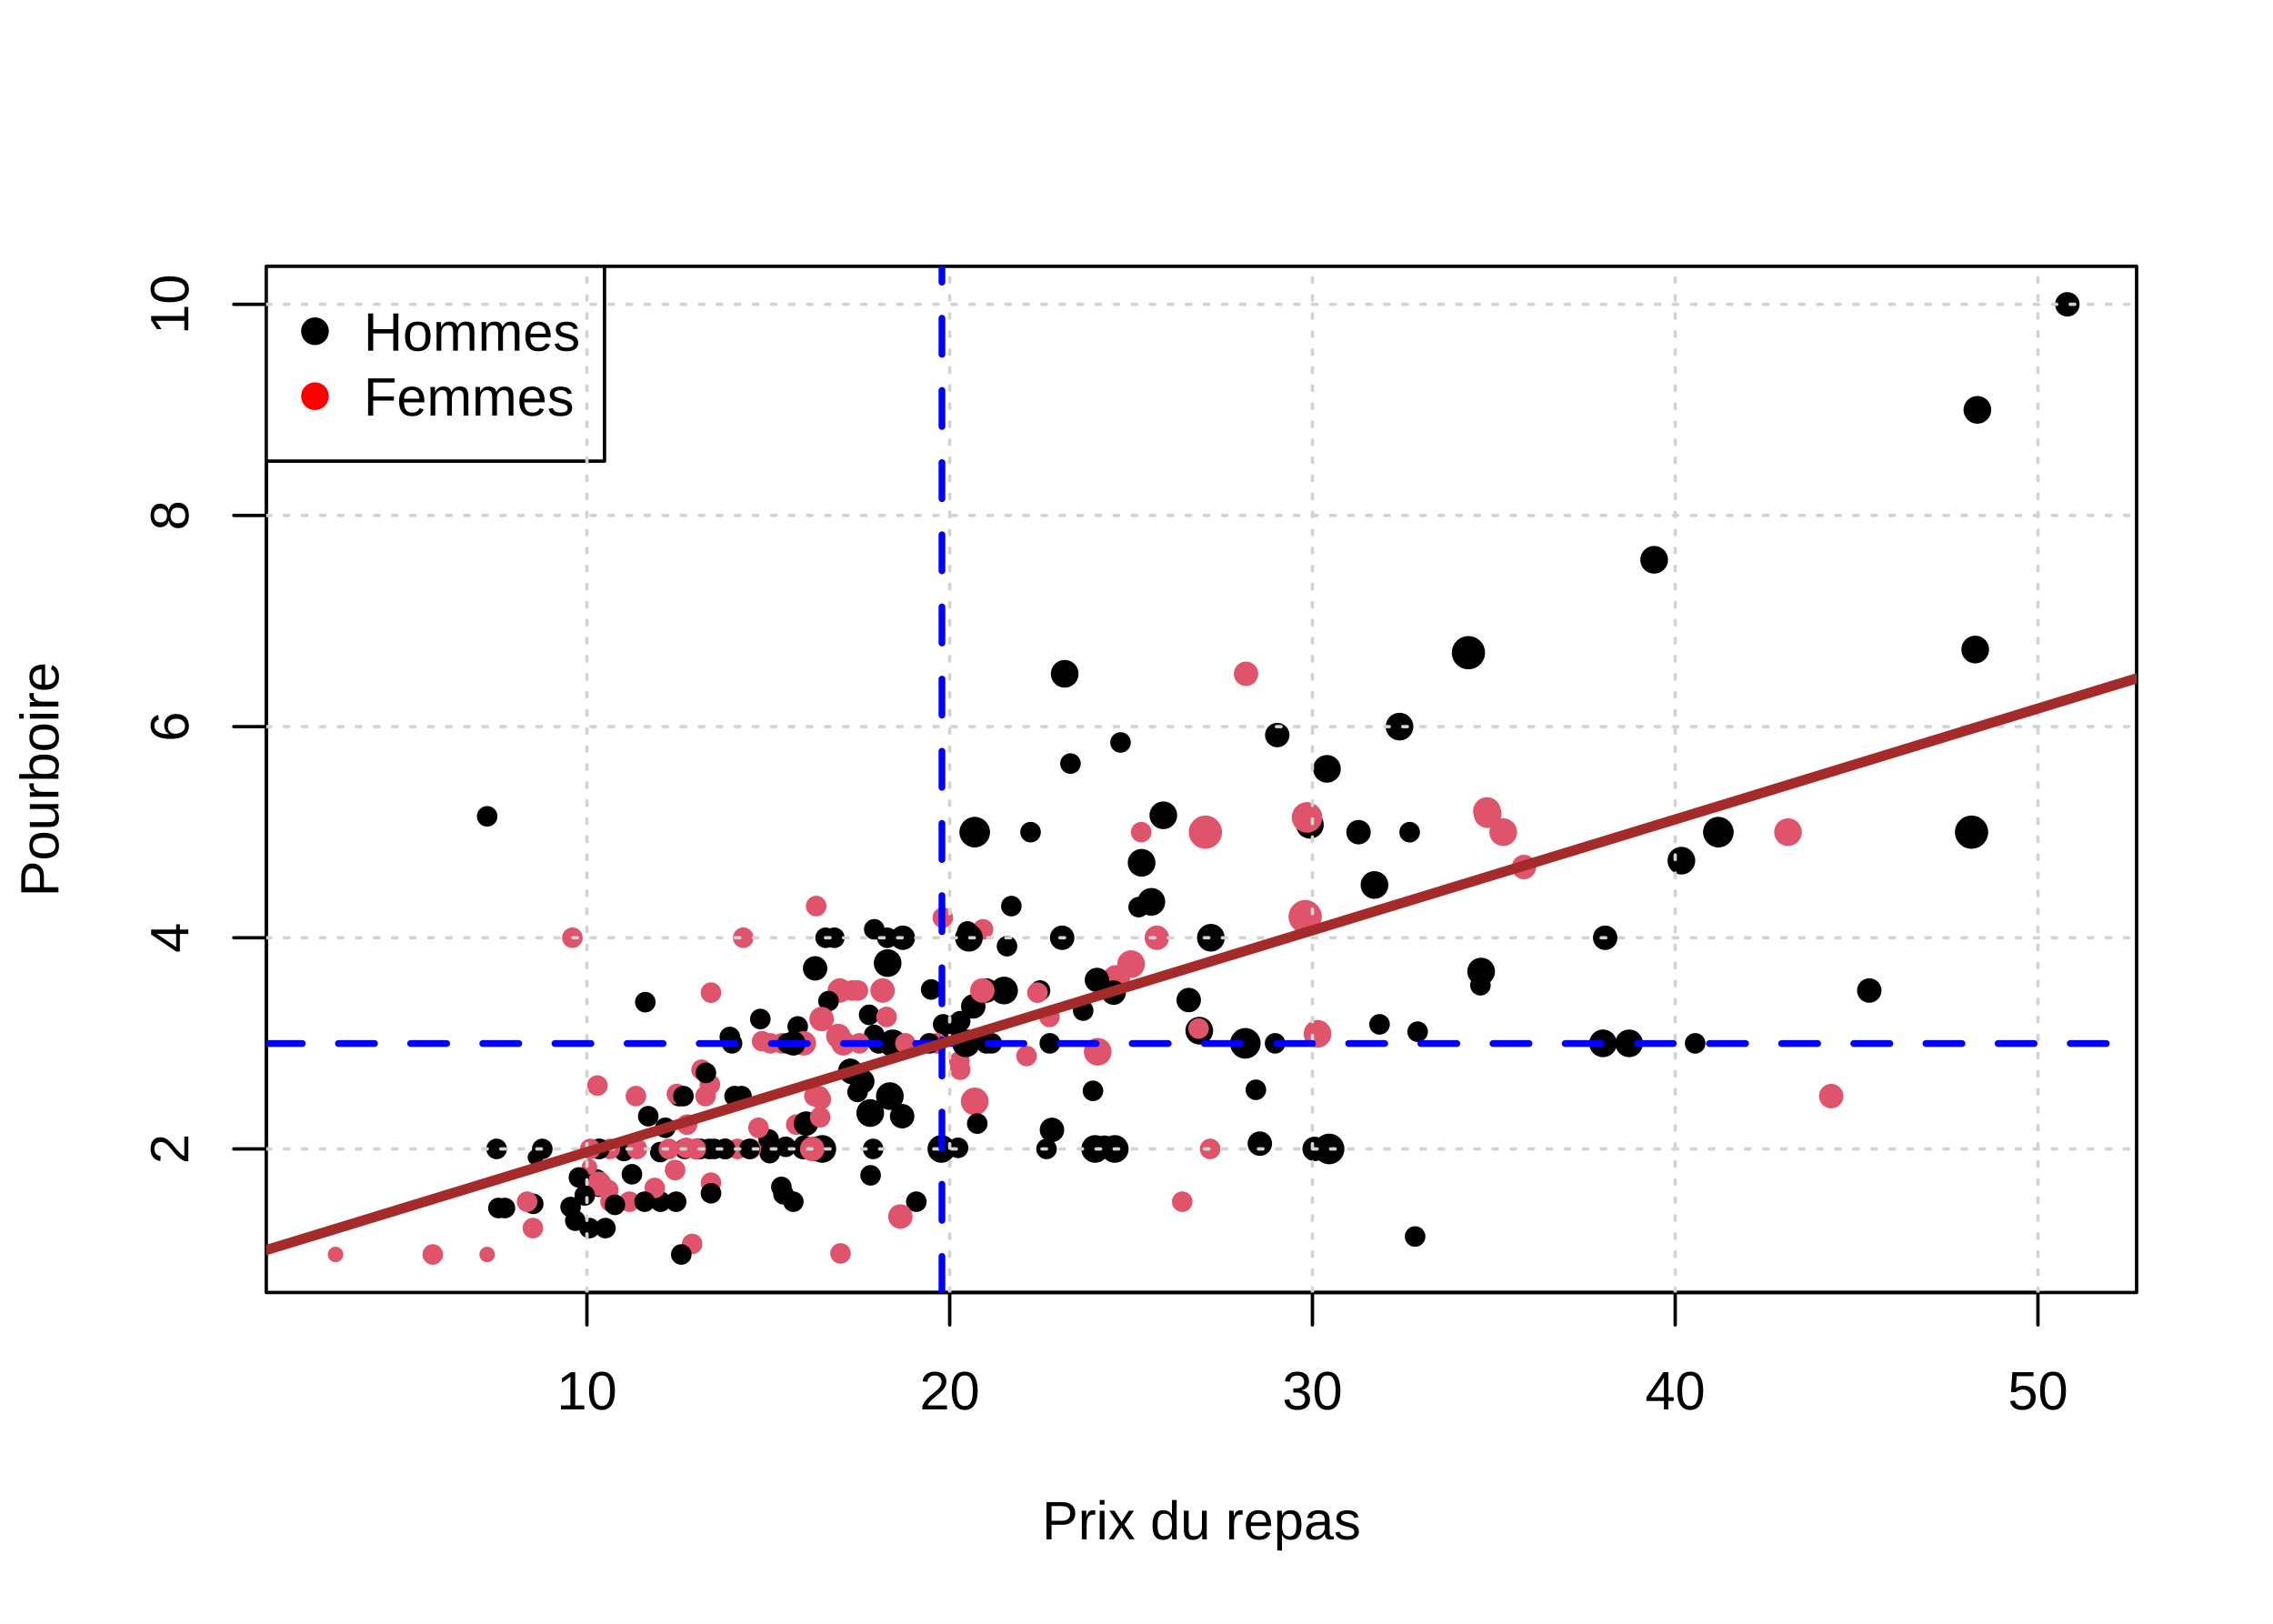
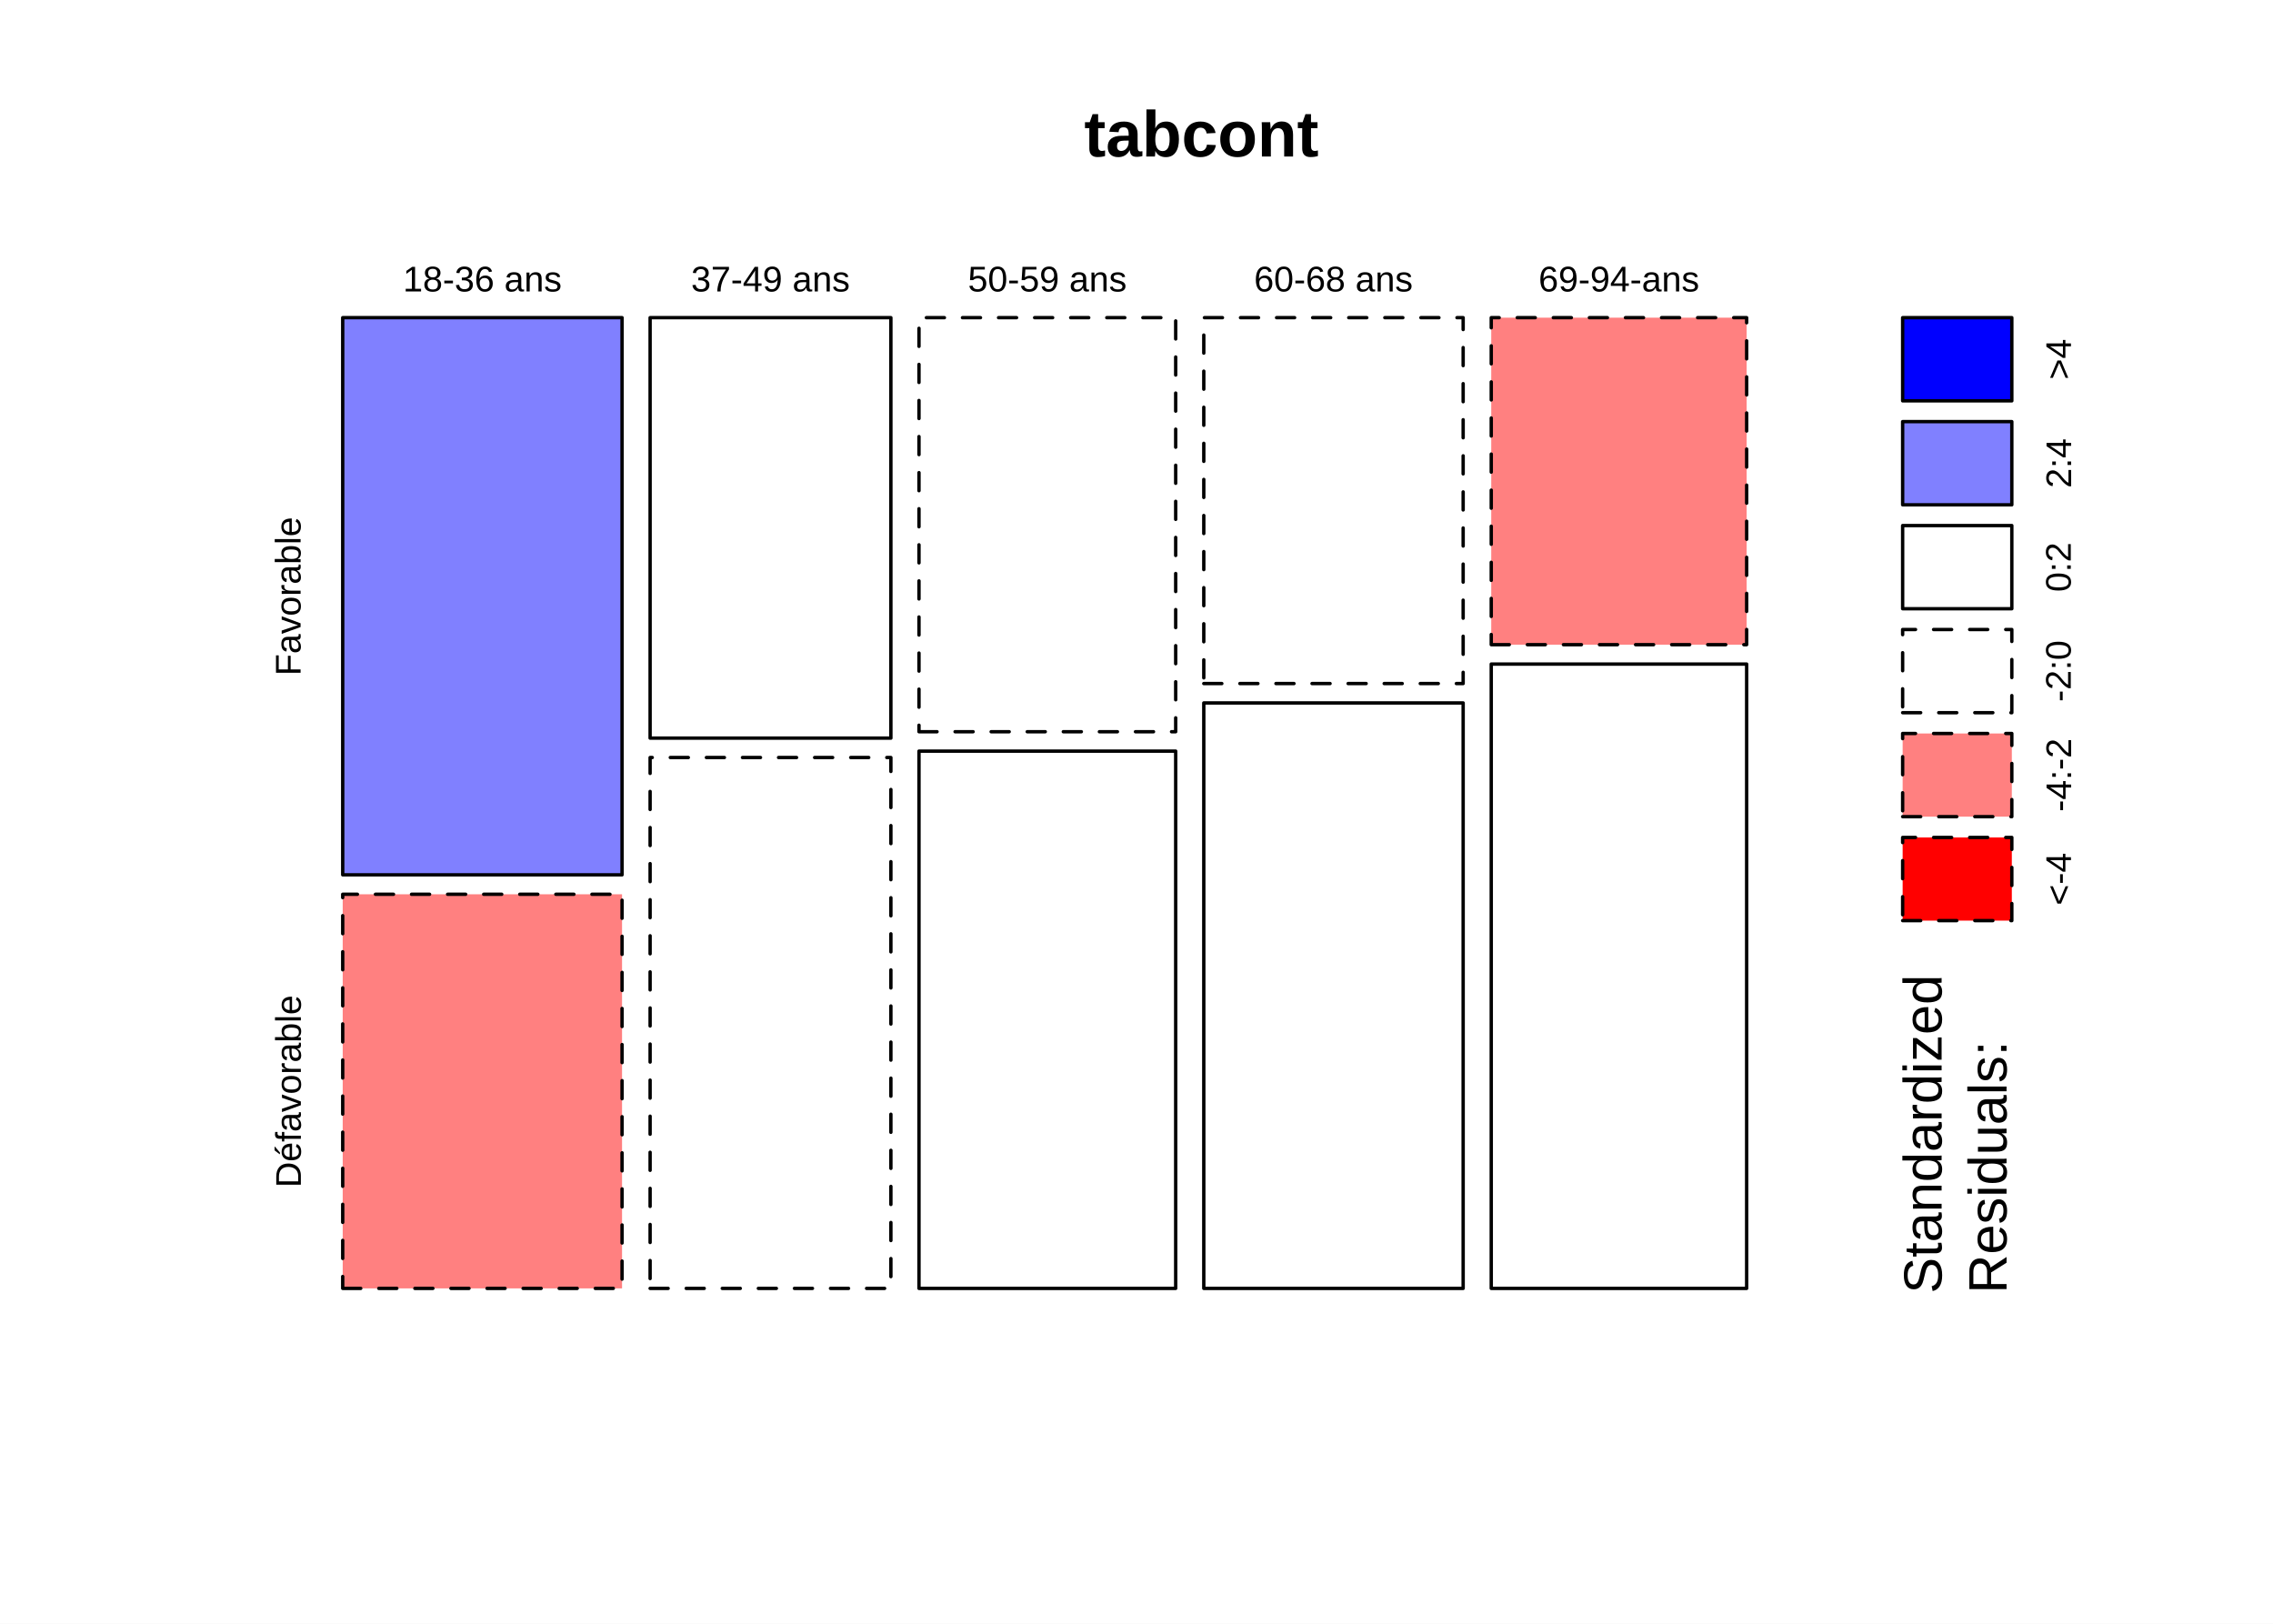
<svg xmlns="http://www.w3.org/2000/svg" class="svglite" width="504.00pt" height="360.00pt" viewBox="0 0 504.00 360.00">
  <defs>
    <style type="text/css">
    .svglite line, .svglite polyline, .svglite polygon, .svglite path, .svglite rect, .svglite circle {
      fill: none;
      stroke: #000000;
      stroke-linecap: round;
      stroke-linejoin: round;
      stroke-miterlimit: 10.00;
    }
    .svglite text {
      white-space: pre;
    }
  </style>
  </defs>
  <rect width="100%" height="100%" style="stroke: none; fill: #FFFFFF;" />
  <defs>
    <clipPath id="cpMC4wMHw1MDQuMDB8MC4wMHwzNjAuMDA=">
      <rect x="0.00" y="0.00" width="504.00" height="360.00" />
    </clipPath>
  </defs>
  <g clip-path="url(#cpMC4wMHw1MDQuMDB8MC4wMHwzNjAuMDA=)">
-     <line x1="130.14" y1="286.56" x2="451.88" y2="286.56" style="stroke-width: 0.75;" />
-     <line x1="130.14" y1="286.56" x2="130.14" y2="293.76" style="stroke-width: 0.75;" />
-     <line x1="210.58" y1="286.56" x2="210.58" y2="293.76" style="stroke-width: 0.75;" />
-     <line x1="291.01" y1="286.56" x2="291.01" y2="293.76" style="stroke-width: 0.75;" />
-     <line x1="371.45" y1="286.56" x2="371.45" y2="293.76" style="stroke-width: 0.75;" />
-     <line x1="451.88" y1="286.56" x2="451.88" y2="293.76" style="stroke-width: 0.75;" />
-     <text x="130.14" y="312.48" text-anchor="middle" style="font-size: 12.00px; font-family: &quot;Arial&quot;;" textLength="13.35px" lengthAdjust="spacingAndGlyphs">10</text>
-     <text x="210.58" y="312.48" text-anchor="middle" style="font-size: 12.00px; font-family: &quot;Arial&quot;;" textLength="13.35px" lengthAdjust="spacingAndGlyphs">20</text>
-     <text x="291.01" y="312.48" text-anchor="middle" style="font-size: 12.00px; font-family: &quot;Arial&quot;;" textLength="13.35px" lengthAdjust="spacingAndGlyphs">30</text>
-     <text x="371.45" y="312.48" text-anchor="middle" style="font-size: 12.00px; font-family: &quot;Arial&quot;;" textLength="13.35px" lengthAdjust="spacingAndGlyphs">40</text>
-     <text x="451.88" y="312.48" text-anchor="middle" style="font-size: 12.00px; font-family: &quot;Arial&quot;;" textLength="13.35px" lengthAdjust="spacingAndGlyphs">50</text>
-     <line x1="59.04" y1="254.73" x2="59.04" y2="67.47" style="stroke-width: 0.75;" />
-     <line x1="59.04" y1="254.73" x2="51.84" y2="254.73" style="stroke-width: 0.75;" />
-     <line x1="59.04" y1="207.91" x2="51.84" y2="207.91" style="stroke-width: 0.75;" />
-     <line x1="59.04" y1="161.10" x2="51.84" y2="161.10" style="stroke-width: 0.75;" />
-     <line x1="59.04" y1="114.28" x2="51.84" y2="114.28" style="stroke-width: 0.75;" />
-     <line x1="59.04" y1="67.47" x2="51.84" y2="67.47" style="stroke-width: 0.75;" />
-     <text transform="translate(41.76,254.73) rotate(-90)" text-anchor="middle" style="font-size: 12.00px; font-family: &quot;Arial&quot;;" textLength="6.67px" lengthAdjust="spacingAndGlyphs">2</text>
-     <text transform="translate(41.76,207.91) rotate(-90)" text-anchor="middle" style="font-size: 12.00px; font-family: &quot;Arial&quot;;" textLength="6.67px" lengthAdjust="spacingAndGlyphs">4</text>
-     <text transform="translate(41.76,161.10) rotate(-90)" text-anchor="middle" style="font-size: 12.00px; font-family: &quot;Arial&quot;;" textLength="6.67px" lengthAdjust="spacingAndGlyphs">6</text>
-     <text transform="translate(41.76,114.28) rotate(-90)" text-anchor="middle" style="font-size: 12.00px; font-family: &quot;Arial&quot;;" textLength="6.67px" lengthAdjust="spacingAndGlyphs">8</text>
-     <text transform="translate(41.76,67.47) rotate(-90)" text-anchor="middle" style="font-size: 12.00px; font-family: &quot;Arial&quot;;" textLength="13.35px" lengthAdjust="spacingAndGlyphs">10</text>
-     <polygon points="59.04,286.56 473.76,286.56 473.76,59.04 59.04,59.04 " style="stroke-width: 0.75;" />
-     <text x="266.40" y="341.28" text-anchor="middle" style="font-size: 12.00px; font-family: &quot;Arial&quot;;" textLength="70.70px" lengthAdjust="spacingAndGlyphs">Prix du repas</text>
-     <text transform="translate(12.96,172.80) rotate(-90)" text-anchor="middle" style="font-size: 12.00px; font-family: &quot;Arial&quot;;" textLength="52.03px" lengthAdjust="spacingAndGlyphs">Pourboire</text>
-   </g>
+ </g>
  <defs>
    <clipPath id="cpNTkuMDR8NDczLjc2fDU5LjA0fDI4Ni41Ng==">
      <rect x="59.04" y="59.04" width="414.72" height="227.52" />
    </clipPath>
  </defs>
  <g clip-path="url(#cpNTkuMDR8NDczLjc2fDU5LjA0fDI4Ni41Ng==)">
-     <circle cx="186.37" cy="277.90" r="1.91" style="stroke-width: 0.75; stroke: #DF536B; fill: #DF536B;" />
-     <circle cx="132.88" cy="262.68" r="2.34" style="stroke-width: 0.75; fill: #000000;" />
-     <circle cx="218.70" cy="219.61" r="2.34" style="stroke-width: 0.75; fill: #000000;" />
-     <circle cx="240.18" cy="224.06" r="1.91" style="stroke-width: 0.75; fill: #000000;" />
-     <circle cx="247.50" cy="217.04" r="2.70" style="stroke-width: 0.75; stroke: #DF536B; fill: #DF536B;" />
-     <circle cx="253.13" cy="191.29" r="2.70" style="stroke-width: 0.75; fill: #000000;" />
-     <circle cx="120.25" cy="254.73" r="1.91" style="stroke-width: 0.75; fill: #000000;" />
-     <circle cx="265.92" cy="228.51" r="2.70" style="stroke-width: 0.75; fill: #000000;" />
-     <circle cx="170.68" cy="255.66" r="1.91" style="stroke-width: 0.75; fill: #000000;" />
-     <circle cx="168.59" cy="225.93" r="1.91" style="stroke-width: 0.75; fill: #000000;" />
-     <circle cx="132.31" cy="261.51" r="1.91" style="stroke-width: 0.75; fill: #000000;" />
-     <circle cx="333.32" cy="184.50" r="2.70" style="stroke-width: 0.75; stroke: #DF536B; fill: #DF536B;" />
-     <circle cx="173.74" cy="264.79" r="1.91" style="stroke-width: 0.75; fill: #000000;" />
-     <circle cx="197.95" cy="231.32" r="2.70" style="stroke-width: 0.75; fill: #000000;" />
-     <circle cx="168.99" cy="230.85" r="1.91" style="stroke-width: 0.75; stroke: #DF536B; fill: #DF536B;" />
-     <circle cx="223.29" cy="209.78" r="1.91" style="stroke-width: 0.75; fill: #000000;" />
-     <circle cx="132.80" cy="262.45" r="2.34" style="stroke-width: 0.75; stroke: #DF536B; fill: #DF536B;" />
-     <circle cx="180.74" cy="214.70" r="2.34" style="stroke-width: 0.75; fill: #000000;" />
-     <circle cx="186.21" cy="219.61" r="2.34" style="stroke-width: 0.75; stroke: #DF536B; fill: #DF536B;" />
-     <circle cx="215.81" cy="223.13" r="2.34" style="stroke-width: 0.75; fill: #000000;" />
-     <circle cx="193.85" cy="206.04" r="1.91" style="stroke-width: 0.75; fill: #000000;" />
-     <circle cx="212.91" cy="237.17" r="1.91" style="stroke-width: 0.75; stroke: #DF536B; fill: #DF536B;" />
-     <circle cx="176.55" cy="249.34" r="1.91" style="stroke-width: 0.75; stroke: #DF536B; fill: #DF536B;" />
-     <circle cx="366.78" cy="124.11" r="2.70" style="stroke-width: 0.75; fill: #000000;" />
-     <circle cx="209.13" cy="227.11" r="1.91" style="stroke-width: 0.75; fill: #000000;" />
-     <circle cx="192.96" cy="246.77" r="2.70" style="stroke-width: 0.75; fill: #000000;" />
-     <circle cx="157.25" cy="254.73" r="1.91" style="stroke-width: 0.75; fill: #000000;" />
-     <circle cx="151.78" cy="254.73" r="1.91" style="stroke-width: 0.75; fill: #000000;" />
-     <circle cx="224.25" cy="200.89" r="1.91" style="stroke-width: 0.75; fill: #000000;" />
-     <circle cx="207.76" cy="231.32" r="1.91" style="stroke-width: 0.75; stroke: #DF536B; fill: #DF536B;" />
-     <circle cx="126.52" cy="267.60" r="1.91" style="stroke-width: 0.75; fill: #000000;" />
-     <circle cx="197.31" cy="243.02" r="2.70" style="stroke-width: 0.75; fill: #000000;" />
-     <circle cx="170.84" cy="231.32" r="1.91" style="stroke-width: 0.75; stroke: #DF536B; fill: #DF536B;" />
-     <circle cx="216.13" cy="244.19" r="2.70" style="stroke-width: 0.75; stroke: #DF536B; fill: #DF536B;" />
-     <circle cx="192.72" cy="225.00" r="1.91" style="stroke-width: 0.75; fill: #000000;" />
-     <circle cx="243.23" cy="217.27" r="2.34" style="stroke-width: 0.75; fill: #000000;" />
-     <circle cx="180.90" cy="254.73" r="2.34" style="stroke-width: 0.75; fill: #000000;" />
-     <circle cx="185.88" cy="229.68" r="2.34" style="stroke-width: 0.75; stroke: #DF536B; fill: #DF536B;" />
-     <circle cx="200.04" cy="247.47" r="2.34" style="stroke-width: 0.75; fill: #000000;" />
-     <circle cx="301.23" cy="184.50" r="2.34" style="stroke-width: 0.75; fill: #000000;" />
-     <circle cx="178.73" cy="249.11" r="2.34" style="stroke-width: 0.75; fill: #000000;" />
-     <circle cx="190.15" cy="242.09" r="1.91" style="stroke-width: 0.75; fill: #000000;" />
-     <circle cx="161.83" cy="229.91" r="1.91" style="stroke-width: 0.75; fill: #000000;" />
-     <circle cx="127.57" cy="270.64" r="1.91" style="stroke-width: 0.75; fill: #000000;" />
-     <circle cx="294.23" cy="170.46" r="2.70" style="stroke-width: 0.75; fill: #000000;" />
-     <circle cx="196.82" cy="231.32" r="1.91" style="stroke-width: 0.75; fill: #000000;" />
-     <circle cx="228.51" cy="184.50" r="1.91" style="stroke-width: 0.75; fill: #000000;" />
-     <circle cx="310.32" cy="161.10" r="2.70" style="stroke-width: 0.75; fill: #000000;" />
-     <circle cx="279.35" cy="253.56" r="2.34" style="stroke-width: 0.75; fill: #000000;" />
-     <circle cx="194.81" cy="231.32" r="1.91" style="stroke-width: 0.75; fill: #000000;" />
-     <circle cx="150.57" cy="243.02" r="1.91" style="stroke-width: 0.75; fill: #000000;" />
-     <circle cx="132.47" cy="240.68" r="1.91" style="stroke-width: 0.75; stroke: #DF536B; fill: #DF536B;" />
-     <circle cx="329.70" cy="179.82" r="2.70" style="stroke-width: 0.75; stroke: #DF536B; fill: #DF536B;" />
-     <circle cx="129.66" cy="265.03" r="1.91" style="stroke-width: 0.75; fill: #000000;" />
-     <circle cx="255.30" cy="199.95" r="2.70" style="stroke-width: 0.75; fill: #000000;" />
-     <circle cx="206.48" cy="219.38" r="1.91" style="stroke-width: 0.75; fill: #000000;" />
-     <circle cx="355.44" cy="231.32" r="2.70" style="stroke-width: 0.75; fill: #000000;" />
-     <circle cx="262.14" cy="266.43" r="1.91" style="stroke-width: 0.75; stroke: #DF536B; fill: #DF536B;" />
-     <circle cx="140.12" cy="260.34" r="1.91" style="stroke-width: 0.75; fill: #000000;" />
-     <circle cx="437.97" cy="144.01" r="2.70" style="stroke-width: 0.75; fill: #000000;" />
-     <circle cx="212.91" cy="226.40" r="1.91" style="stroke-width: 0.75; fill: #000000;" />
-     <circle cx="160.79" cy="254.73" r="1.91" style="stroke-width: 0.75; fill: #000000;" />
-     <circle cx="138.35" cy="255.19" r="1.91" style="stroke-width: 0.75; fill: #000000;" />
-     <circle cx="196.82" cy="213.53" r="2.70" style="stroke-width: 0.75; fill: #000000;" />
-     <circle cx="191.19" cy="239.75" r="2.34" style="stroke-width: 0.75; fill: #000000;" />
-     <circle cx="211.22" cy="227.81" r="2.34" style="stroke-width: 0.75; fill: #000000;" />
-     <circle cx="182.02" cy="243.72" r="1.91" style="stroke-width: 0.75; stroke: #DF536B; fill: #DF536B;" />
-     <circle cx="74.40" cy="278.13" r="1.35" style="stroke-width: 0.75; stroke: #DF536B; fill: #DF536B;" />
-     <circle cx="212.43" cy="254.49" r="1.91" style="stroke-width: 0.75; fill: #000000;" />
-     <circle cx="170.44" cy="252.62" r="1.91" style="stroke-width: 0.75; fill: #000000;" />
-     <circle cx="146.39" cy="255.43" r="1.91" style="stroke-width: 0.75; fill: #000000;" />
-     <circle cx="187.01" cy="231.32" r="2.34" style="stroke-width: 0.75; stroke: #DF536B; fill: #DF536B;" />
-     <circle cx="265.76" cy="228.04" r="1.91" style="stroke-width: 0.75; stroke: #DF536B; fill: #DF536B;" />
-     <circle cx="253.05" cy="184.50" r="1.91" style="stroke-width: 0.75; stroke: #DF536B; fill: #DF536B;" />
-     <circle cx="168.19" cy="250.04" r="1.91" style="stroke-width: 0.75; stroke: #DF536B; fill: #DF536B;" />
-     <circle cx="134.24" cy="272.28" r="1.91" style="stroke-width: 0.75; fill: #000000;" />
-     <circle cx="193.85" cy="229.45" r="1.91" style="stroke-width: 0.75; fill: #000000;" />
-     <circle cx="268.49" cy="207.91" r="2.70" style="stroke-width: 0.75; fill: #000000;" />
-     <circle cx="232.78" cy="231.32" r="1.91" style="stroke-width: 0.75; fill: #000000;" />
-     <circle cx="188.78" cy="238.11" r="1.91" style="stroke-width: 0.75; fill: #000000;" />
-     <circle cx="206.07" cy="231.32" r="1.91" style="stroke-width: 0.75; fill: #000000;" />
-     <circle cx="183.71" cy="221.96" r="1.91" style="stroke-width: 0.75; fill: #000000;" />
-     <circle cx="130.70" cy="258.71" r="1.35" style="stroke-width: 0.75; stroke: #DF536B; fill: #DF536B;" />
-     <circle cx="312.57" cy="184.50" r="1.91" style="stroke-width: 0.75; fill: #000000;" />
-     <circle cx="178.24" cy="254.02" r="1.91" style="stroke-width: 0.75; fill: #000000;" />
-     <circle cx="329.86" cy="180.52" r="2.70" style="stroke-width: 0.75; stroke: #DF536B; fill: #DF536B;" />
-     <circle cx="154.51" cy="254.73" r="1.91" style="stroke-width: 0.75; fill: #000000;" />
-     <circle cx="196.74" cy="207.91" r="1.91" style="stroke-width: 0.75; fill: #000000;" />
-     <circle cx="248.46" cy="164.61" r="1.91" style="stroke-width: 0.75; fill: #000000;" />
-     <circle cx="219.91" cy="231.32" r="1.91" style="stroke-width: 0.75; fill: #000000;" />
-     <circle cx="282.73" cy="231.32" r="1.91" style="stroke-width: 0.75; fill: #000000;" />
-     <circle cx="230.61" cy="219.61" r="1.91" style="stroke-width: 0.75; fill: #000000;" />
-     <circle cx="95.96" cy="278.13" r="1.91" style="stroke-width: 0.75; stroke: #DF536B; fill: #DF536B;" />
-     <circle cx="180.98" cy="200.89" r="1.91" style="stroke-width: 0.75; stroke: #DF536B; fill: #DF536B;" />
-     <circle cx="232.70" cy="225.47" r="1.91" style="stroke-width: 0.75; stroke: #DF536B; fill: #DF536B;" />
-     <circle cx="372.82" cy="190.82" r="2.70" style="stroke-width: 0.75; fill: #000000;" />
-     <circle cx="269.13" cy="207.91" r="1.91" style="stroke-width: 0.75; fill: #000000;" />
-     <circle cx="146.47" cy="266.43" r="1.91" style="stroke-width: 0.75; fill: #000000;" />
-     <circle cx="218.70" cy="231.32" r="1.91" style="stroke-width: 0.75; fill: #000000;" />
-     <circle cx="149.93" cy="266.43" r="1.91" style="stroke-width: 0.75; fill: #000000;" />
-     <circle cx="141.00" cy="243.02" r="1.91" style="stroke-width: 0.75; stroke: #DF536B; fill: #DF536B;" />
-     <circle cx="173.42" cy="231.32" r="1.91" style="stroke-width: 0.75; stroke: #DF536B; fill: #DF536B;" />
-     <circle cx="406.04" cy="243.02" r="2.34" style="stroke-width: 0.75; stroke: #DF536B; fill: #DF536B;" />
-     <circle cx="230.04" cy="220.08" r="1.91" style="stroke-width: 0.75; stroke: #DF536B; fill: #DF536B;" />
-     <circle cx="217.98" cy="206.04" r="1.91" style="stroke-width: 0.75; stroke: #DF536B; fill: #DF536B;" />
-     <circle cx="173.26" cy="263.15" r="1.91" style="stroke-width: 0.75; fill: #000000;" />
-     <circle cx="214.52" cy="206.51" r="1.91" style="stroke-width: 0.75; fill: #000000;" />
-     <circle cx="252.48" cy="201.12" r="1.91" style="stroke-width: 0.75; fill: #000000;" />
-     <circle cx="196.42" cy="213.53" r="1.91" style="stroke-width: 0.75; fill: #000000;" />
-     <circle cx="164.81" cy="207.91" r="1.91" style="stroke-width: 0.75; stroke: #DF536B; fill: #DF536B;" />
-     <circle cx="162.32" cy="231.32" r="1.91" style="stroke-width: 0.75; fill: #000000;" />
-     <circle cx="108.02" cy="278.13" r="1.35" style="stroke-width: 0.75; stroke: #DF536B; fill: #DF536B;" />
-     <circle cx="355.92" cy="207.91" r="2.34" style="stroke-width: 0.75; fill: #000000;" />
-     <circle cx="242.35" cy="241.85" r="1.91" style="stroke-width: 0.75; fill: #000000;" />
-     <circle cx="256.51" cy="207.91" r="2.34" style="stroke-width: 0.75; stroke: #DF536B; fill: #DF536B;" />
-     <circle cx="188.94" cy="219.61" r="1.91" style="stroke-width: 0.75; stroke: #DF536B; fill: #DF536B;" />
-     <circle cx="290.45" cy="182.87" r="2.70" style="stroke-width: 0.75; fill: #000000;" />
-     <circle cx="135.37" cy="266.43" r="1.91" style="stroke-width: 0.75; stroke: #DF536B; fill: #DF536B;" />
-     <circle cx="149.69" cy="259.41" r="1.91" style="stroke-width: 0.75; stroke: #DF536B; fill: #DF536B;" />
-     <circle cx="243.40" cy="233.19" r="2.70" style="stroke-width: 0.75; stroke: #DF536B; fill: #DF536B;" />
-     <circle cx="143.74" cy="247.47" r="1.91" style="stroke-width: 0.75; fill: #000000;" />
-     <circle cx="157.65" cy="262.22" r="1.91" style="stroke-width: 0.75; stroke: #DF536B; fill: #DF536B;" />
-     <circle cx="164.41" cy="243.02" r="1.91" style="stroke-width: 0.75; fill: #000000;" />
-     <circle cx="178.00" cy="254.73" r="1.91" style="stroke-width: 0.75; fill: #000000;" />
-     <circle cx="150.09" cy="242.55" r="1.91" style="stroke-width: 0.75; stroke: #DF536B; fill: #DF536B;" />
-     <circle cx="289.40" cy="203.23" r="3.31" style="stroke-width: 0.75; stroke: #DF536B; fill: #DF536B;" />
-     <circle cx="118.24" cy="266.90" r="1.91" style="stroke-width: 0.75; fill: #000000;" />
-     <circle cx="166.50" cy="254.73" r="1.91" style="stroke-width: 0.75; stroke: #DF536B; fill: #DF536B;" />
-     <circle cx="141.24" cy="254.73" r="1.91" style="stroke-width: 0.75; stroke: #DF536B; fill: #DF536B;" />
-     <circle cx="233.26" cy="250.51" r="2.34" style="stroke-width: 0.75; fill: #000000;" />
-     <circle cx="203.18" cy="266.43" r="1.91" style="stroke-width: 0.75; fill: #000000;" />
-     <circle cx="212.75" cy="235.30" r="1.91" style="stroke-width: 0.75; stroke: #DF536B; fill: #DF536B;" />
-     <circle cx="139.55" cy="266.43" r="1.91" style="stroke-width: 0.75; stroke: #DF536B; fill: #DF536B;" />
-     <circle cx="148.32" cy="254.73" r="1.91" style="stroke-width: 0.75; stroke: #DF536B; fill: #DF536B;" />
-     <circle cx="196.58" cy="225.47" r="1.91" style="stroke-width: 0.75; stroke: #DF536B; fill: #DF536B;" />
-     <circle cx="118.16" cy="272.28" r="1.91" style="stroke-width: 0.75; stroke: #DF536B; fill: #DF536B;" />
-     <circle cx="132.80" cy="254.73" r="1.91" style="stroke-width: 0.75; stroke: #DF536B; fill: #DF536B;" />
-     <circle cx="163.52" cy="254.73" r="1.91" style="stroke-width: 0.75; stroke: #DF536B; fill: #DF536B;" />
-     <circle cx="178.40" cy="254.73" r="1.91" style="stroke-width: 0.75; fill: #000000;" />
-     <circle cx="155.56" cy="237.17" r="1.91" style="stroke-width: 0.75; stroke: #DF536B; fill: #DF536B;" />
-     <circle cx="190.23" cy="219.61" r="1.91" style="stroke-width: 0.75; stroke: #DF536B; fill: #DF536B;" />
-     <circle cx="325.60" cy="144.71" r="3.31" style="stroke-width: 0.75; fill: #000000;" />
-     <circle cx="381.02" cy="184.50" r="3.02" style="stroke-width: 0.75; fill: #000000;" />
-     <circle cx="267.28" cy="184.50" r="3.31" style="stroke-width: 0.75; stroke: #DF536B; fill: #DF536B;" />
-     <circle cx="181.86" cy="247.70" r="1.91" style="stroke-width: 0.75; stroke: #DF536B; fill: #DF536B;" />
-     <circle cx="116.87" cy="266.43" r="1.91" style="stroke-width: 0.75; stroke: #DF536B; fill: #DF536B;" />
-     <circle cx="199.64" cy="269.71" r="2.34" style="stroke-width: 0.75; stroke: #DF536B; fill: #DF536B;" />
-     <circle cx="145.18" cy="263.39" r="1.91" style="stroke-width: 0.75; stroke: #DF536B; fill: #DF536B;" />
-     <circle cx="128.37" cy="261.05" r="1.91" style="stroke-width: 0.75; fill: #000000;" />
-     <circle cx="110.11" cy="254.73" r="1.91" style="stroke-width: 0.75; fill: #000000;" />
-     <circle cx="162.88" cy="243.02" r="1.91" style="stroke-width: 0.75; fill: #000000;" />
-     <circle cx="155.32" cy="254.73" r="1.91" style="stroke-width: 0.75; fill: #000000;" />
-     <circle cx="188.54" cy="237.40" r="2.34" style="stroke-width: 0.75; fill: #000000;" />
-     <circle cx="247.18" cy="254.73" r="2.70" style="stroke-width: 0.75; fill: #000000;" />
-     <circle cx="208.73" cy="254.73" r="2.70" style="stroke-width: 0.75; fill: #000000;" />
-     <circle cx="289.81" cy="181.23" r="3.02" style="stroke-width: 0.75; stroke: #DF536B; fill: #DF536B;" />
-     <circle cx="437.16" cy="184.50" r="3.31" style="stroke-width: 0.75; fill: #000000;" />
-     <circle cx="250.80" cy="213.76" r="2.70" style="stroke-width: 0.75; stroke: #DF536B; fill: #DF536B;" />
-     <circle cx="157.41" cy="240.45" r="1.91" style="stroke-width: 0.75; stroke: #DF536B; fill: #DF536B;" />
-     <circle cx="182.34" cy="254.73" r="2.70" style="stroke-width: 0.75; fill: #000000;" />
-     <circle cx="222.64" cy="219.61" r="2.70" style="stroke-width: 0.75; fill: #000000;" />
-     <circle cx="151.54" cy="243.02" r="1.91" style="stroke-width: 0.75; fill: #000000;" />
-     <circle cx="180.09" cy="254.73" r="2.34" style="stroke-width: 0.75; stroke: #DF536B; fill: #DF536B;" />
-     <circle cx="160.79" cy="254.73" r="1.91" style="stroke-width: 0.75; fill: #000000;" />
-     <circle cx="190.55" cy="231.32" r="1.91" style="stroke-width: 0.75; stroke: #DF536B; fill: #DF536B;" />
-     <circle cx="246.93" cy="220.08" r="2.34" style="stroke-width: 0.75; fill: #000000;" />
-     <circle cx="216.69" cy="249.11" r="1.91" style="stroke-width: 0.75; fill: #000000;" />
-     <circle cx="304.77" cy="196.21" r="2.70" style="stroke-width: 0.75; fill: #000000;" />
-     <circle cx="134.89" cy="263.85" r="1.91" style="stroke-width: 0.75; stroke: #DF536B; fill: #DF536B;" />
-     <circle cx="135.21" cy="254.73" r="1.91" style="stroke-width: 0.75; stroke: #DF536B; fill: #DF536B;" />
-     <circle cx="458.40" cy="67.47" r="2.34" style="stroke-width: 0.75; fill: #000000;" />
-     <circle cx="176.88" cy="227.57" r="1.91" style="stroke-width: 0.75; fill: #000000;" />
-     <circle cx="108.02" cy="180.99" r="1.91" style="stroke-width: 0.75; fill: #000000;" />
-     <circle cx="305.89" cy="227.11" r="1.91" style="stroke-width: 0.75; fill: #000000;" />
-     <circle cx="185.00" cy="207.91" r="1.91" style="stroke-width: 0.75; fill: #000000;" />
-     <circle cx="314.34" cy="228.74" r="1.91" style="stroke-width: 0.75; fill: #000000;" />
-     <circle cx="193.61" cy="254.73" r="1.91" style="stroke-width: 0.75; fill: #000000;" />
-     <circle cx="166.18" cy="254.73" r="1.91" style="stroke-width: 0.75; fill: #000000;" />
-     <circle cx="126.92" cy="207.91" r="1.91" style="stroke-width: 0.75; stroke: #DF536B; fill: #DF536B;" />
-     <circle cx="328.26" cy="218.44" r="1.91" style="stroke-width: 0.75; fill: #000000;" />
-     <circle cx="328.42" cy="215.40" r="2.70" style="stroke-width: 0.75; fill: #000000;" />
-     <circle cx="237.36" cy="169.29" r="1.91" style="stroke-width: 0.75; fill: #000000;" />
-     <circle cx="414.48" cy="219.61" r="2.34" style="stroke-width: 0.75; fill: #000000;" />
-     <circle cx="236.08" cy="149.39" r="2.70" style="stroke-width: 0.75; fill: #000000;" />
-     <circle cx="375.87" cy="231.32" r="1.91" style="stroke-width: 0.75; fill: #000000;" />
-     <circle cx="216.13" cy="184.50" r="3.02" style="stroke-width: 0.75; fill: #000000;" />
-     <circle cx="217.82" cy="219.61" r="2.34" style="stroke-width: 0.75; stroke: #DF536B; fill: #DF536B;" />
-     <circle cx="294.71" cy="254.73" r="3.02" style="stroke-width: 0.75; fill: #000000;" />
-     <circle cx="195.70" cy="219.61" r="2.34" style="stroke-width: 0.75; stroke: #DF536B; fill: #DF536B;" />
-     <circle cx="235.51" cy="207.91" r="2.34" style="stroke-width: 0.75; fill: #000000;" />
-     <circle cx="175.91" cy="266.43" r="1.91" style="stroke-width: 0.75; fill: #000000;" />
-     <circle cx="209.05" cy="203.46" r="1.91" style="stroke-width: 0.75; stroke: #DF536B; fill: #DF536B;" />
-     <circle cx="278.47" cy="241.62" r="1.91" style="stroke-width: 0.75; fill: #000000;" />
-     <circle cx="174.22" cy="254.26" r="1.91" style="stroke-width: 0.75; fill: #000000;" />
-     <circle cx="183.07" cy="207.91" r="1.91" style="stroke-width: 0.75; fill: #000000;" />
-     <circle cx="110.52" cy="267.83" r="1.91" style="stroke-width: 0.75; fill: #000000;" />
-     <circle cx="132.88" cy="254.73" r="1.91" style="stroke-width: 0.75; fill: #000000;" />
-     <circle cx="396.46" cy="184.50" r="2.70" style="stroke-width: 0.75; stroke: #DF536B; fill: #DF536B;" />
-     <circle cx="154.27" cy="254.73" r="1.91" style="stroke-width: 0.75; stroke: #DF536B; fill: #DF536B;" />
-     <circle cx="158.37" cy="254.73" r="1.91" style="stroke-width: 0.75; fill: #000000;" />
-     <circle cx="200.20" cy="207.91" r="2.34" style="stroke-width: 0.75; fill: #000000;" />
-     <circle cx="152.18" cy="254.49" r="1.91" style="stroke-width: 0.75; stroke: #DF536B; fill: #DF536B;" />
-     <circle cx="154.27" cy="254.73" r="1.91" style="stroke-width: 0.75; stroke: #DF536B; fill: #DF536B;" />
-     <circle cx="181.62" cy="243.02" r="1.91" style="stroke-width: 0.75; stroke: #DF536B; fill: #DF536B;" />
-     <circle cx="214.84" cy="207.91" r="2.70" style="stroke-width: 0.75; fill: #000000;" />
-     <circle cx="182.18" cy="225.93" r="2.34" style="stroke-width: 0.75; stroke: #DF536B; fill: #DF536B;" />
-     <circle cx="263.58" cy="221.72" r="2.34" style="stroke-width: 0.75; fill: #000000;" />
-     <circle cx="361.23" cy="231.32" r="2.70" style="stroke-width: 0.75; fill: #000000;" />
-     <circle cx="244.92" cy="254.02" r="1.91" style="stroke-width: 0.75; fill: #000000;" />
-     <circle cx="152.34" cy="249.34" r="1.91" style="stroke-width: 0.75; stroke: #DF536B; fill: #DF536B;" />
-     <circle cx="291.50" cy="254.73" r="2.34" style="stroke-width: 0.75; fill: #000000;" />
-     <circle cx="257.95" cy="180.76" r="2.70" style="stroke-width: 0.75; fill: #000000;" />
-     <circle cx="438.45" cy="90.87" r="2.70" style="stroke-width: 0.75; fill: #000000;" />
-     <circle cx="156.44" cy="243.02" r="1.91" style="stroke-width: 0.75; stroke: #DF536B; fill: #DF536B;" />
-     <circle cx="276.29" cy="149.39" r="2.34" style="stroke-width: 0.75; stroke: #DF536B; fill: #DF536B;" />
-     <circle cx="153.47" cy="275.79" r="1.91" style="stroke-width: 0.75; stroke: #DF536B; fill: #DF536B;" />
-     <circle cx="276.13" cy="231.32" r="3.02" style="stroke-width: 0.75; fill: #000000;" />
-     <circle cx="142.93" cy="266.43" r="1.91" style="stroke-width: 0.75; fill: #000000;" />
-     <circle cx="111.96" cy="267.83" r="1.91" style="stroke-width: 0.75; fill: #000000;" />
-     <circle cx="292.14" cy="229.21" r="2.70" style="stroke-width: 0.75; stroke: #DF536B; fill: #DF536B;" />
-     <circle cx="147.52" cy="250.04" r="1.91" style="stroke-width: 0.75; fill: #000000;" />
-     <circle cx="157.65" cy="220.08" r="1.91" style="stroke-width: 0.75; stroke: #DF536B; fill: #DF536B;" />
-     <circle cx="118.72" cy="256.60" r="1.35" style="stroke-width: 0.75; fill: #000000;" />
-     <circle cx="178.24" cy="231.32" r="2.34" style="stroke-width: 0.75; stroke: #DF536B; fill: #DF536B;" />
-     <circle cx="157.65" cy="264.56" r="1.91" style="stroke-width: 0.75; fill: #000000;" />
-     <circle cx="180.58" cy="243.02" r="1.91" style="stroke-width: 0.75; stroke: #DF536B; fill: #DF536B;" />
-     <circle cx="130.87" cy="254.73" r="1.91" style="stroke-width: 0.75; stroke: #DF536B; fill: #DF536B;" />
-     <circle cx="214.20" cy="231.32" r="2.70" style="stroke-width: 0.75; fill: #000000;" />
-     <circle cx="156.52" cy="237.87" r="1.91" style="stroke-width: 0.75; fill: #000000;" />
-     <circle cx="227.63" cy="234.13" r="1.91" style="stroke-width: 0.75; stroke: #DF536B; fill: #DF536B;" />
-     <circle cx="242.83" cy="254.73" r="2.70" style="stroke-width: 0.75; fill: #000000;" />
-     <circle cx="175.91" cy="231.32" r="2.34" style="stroke-width: 0.75; fill: #000000;" />
-     <circle cx="143.09" cy="222.19" r="1.91" style="stroke-width: 0.75; fill: #000000;" />
-     <circle cx="136.34" cy="267.13" r="1.91" style="stroke-width: 0.75; fill: #000000;" />
-     <circle cx="174.62" cy="231.32" r="1.91" style="stroke-width: 0.75; fill: #000000;" />
-     <circle cx="130.70" cy="272.28" r="1.91" style="stroke-width: 0.75; fill: #000000;" />
-     <circle cx="151.06" cy="278.13" r="1.91" style="stroke-width: 0.75; fill: #000000;" />
-     <circle cx="313.78" cy="274.15" r="1.91" style="stroke-width: 0.75; fill: #000000;" />
-     <circle cx="337.91" cy="192.23" r="2.34" style="stroke-width: 0.75; stroke: #DF536B; fill: #DF536B;" />
-     <circle cx="283.21" cy="162.97" r="2.34" style="stroke-width: 0.75; fill: #000000;" />
-     <circle cx="268.33" cy="254.73" r="1.91" style="stroke-width: 0.75; stroke: #DF536B; fill: #DF536B;" />
-     <circle cx="232.05" cy="254.73" r="1.91" style="stroke-width: 0.75; fill: #000000;" />
-     <circle cx="193.04" cy="260.58" r="1.91" style="stroke-width: 0.75; fill: #000000;" />
-     <circle cx="200.76" cy="231.32" r="1.91" style="stroke-width: 0.75; stroke: #DF536B; fill: #DF536B;" />
-     <rect x="59.04" y="59.04" width="75.00" height="43.20" style="stroke-width: 0.75; fill: #FFFFFF;" />
-     <circle cx="69.84" cy="73.44" r="2.70" style="stroke-width: 0.75; fill: #000000;" />
-     <circle cx="69.84" cy="87.84" r="2.70" style="stroke-width: 0.75; stroke: #FF0000; fill: #FF0000;" />
-     <text x="80.64" y="77.75" style="font-size: 12.00px; font-family: &quot;Arial&quot;;" textLength="48.00px" lengthAdjust="spacingAndGlyphs">Hommes</text>
-     <text x="80.64" y="92.15" style="font-size: 12.00px; font-family: &quot;Arial&quot;;" textLength="46.66px" lengthAdjust="spacingAndGlyphs">Femmes</text>
-     <line x1="130.14" y1="286.56" x2="130.14" y2="59.04" style="stroke-width: 0.75; stroke: #D3D3D3; stroke-dasharray: 1.00,3.00;" />
-     <line x1="210.58" y1="286.56" x2="210.58" y2="59.04" style="stroke-width: 0.75; stroke: #D3D3D3; stroke-dasharray: 1.00,3.00;" />
-     <line x1="291.01" y1="286.56" x2="291.01" y2="59.04" style="stroke-width: 0.75; stroke: #D3D3D3; stroke-dasharray: 1.00,3.00;" />
-     <line x1="371.45" y1="286.56" x2="371.45" y2="59.04" style="stroke-width: 0.75; stroke: #D3D3D3; stroke-dasharray: 1.00,3.00;" />
-     <line x1="451.88" y1="286.56" x2="451.88" y2="59.04" style="stroke-width: 0.75; stroke: #D3D3D3; stroke-dasharray: 1.00,3.00;" />
-     <line x1="59.04" y1="254.73" x2="473.76" y2="254.73" style="stroke-width: 0.75; stroke: #D3D3D3; stroke-dasharray: 1.00,3.00;" />
-     <line x1="59.04" y1="207.91" x2="473.76" y2="207.91" style="stroke-width: 0.75; stroke: #D3D3D3; stroke-dasharray: 1.00,3.00;" />
-     <line x1="59.04" y1="161.10" x2="473.76" y2="161.10" style="stroke-width: 0.75; stroke: #D3D3D3; stroke-dasharray: 1.00,3.00;" />
-     <line x1="59.04" y1="114.28" x2="473.76" y2="114.28" style="stroke-width: 0.75; stroke: #D3D3D3; stroke-dasharray: 1.00,3.00;" />
-     <line x1="59.04" y1="67.47" x2="473.76" y2="67.47" style="stroke-width: 0.75; stroke: #D3D3D3; stroke-dasharray: 1.00,3.00;" />
-     <line x1="208.86" y1="286.56" x2="208.86" y2="59.04" style="stroke-width: 1.50; stroke: #0000FF; stroke-dasharray: 8.00,8.00;" />
-     <line x1="59.04" y1="231.36" x2="473.76" y2="231.36" style="stroke-width: 1.50; stroke: #0000FF; stroke-dasharray: 8.00,8.00;" />
-     <line x1="59.04" y1="277.15" x2="473.76" y2="150.40" style="stroke-width: 2.25; stroke: #A52A2A;" />
+     <text transform="translate(430.52,286.79) rotate(-90)" style="font-size: 12.00px; font-family: &quot;Arial&quot;;" textLength="70.72px" lengthAdjust="spacingAndGlyphs">Standardized</text>
+     <text transform="translate(444.92,286.79) rotate(-90)" style="font-size: 12.00px; font-family: &quot;Arial&quot;;" textLength="56.02px" lengthAdjust="spacingAndGlyphs">Residuals:</text>
+     <polygon points="421.88,204.11 446.09,204.11 446.09,185.67 421.88,185.67 " style="stroke-width: 0.75; stroke-dasharray: 4.00,4.00; fill: #FF0000;" />
+     <polygon points="421.88,181.06 446.09,181.06 446.09,162.62 421.88,162.62 " style="stroke-width: 0.75; stroke-dasharray: 4.00,4.00; fill: #FF8080;" />
+     <polygon points="421.88,158.01 446.09,158.01 446.09,139.57 421.88,139.57 " style="stroke-width: 0.75; stroke-dasharray: 4.00,4.00; fill: #FFFFFF;" />
+     <polygon points="421.88,134.96 446.09,134.96 446.09,116.52 421.88,116.52 " style="stroke-width: 0.75; fill: #FFFFFF;" />
+     <polygon points="421.88,111.92 446.09,111.92 446.09,93.48 421.88,93.48 " style="stroke-width: 0.75; fill: #8080FF;" />
+     <polygon points="421.88,88.87 446.09,88.87 446.09,70.43 421.88,70.43 " style="stroke-width: 0.75; fill: #0000FF;" />
+   </g>
+   <g clip-path="url(#cpMC4wMHw1MDQuMDB8MC4wMHwzNjAuMDA=)">
+     <text transform="translate(459.20,194.89) rotate(-90)" text-anchor="middle" style="font-size: 7.92px; font-family: &quot;Arial&quot;;" textLength="11.65px" lengthAdjust="spacingAndGlyphs">&lt;-4</text>
+     <text transform="translate(459.24,171.84) rotate(-90)" text-anchor="middle" style="font-size: 7.92px; font-family: &quot;Arial&quot;;" textLength="16.26px" lengthAdjust="spacingAndGlyphs">-4:-2</text>
+     <text transform="translate(459.16,148.79) rotate(-90)" text-anchor="middle" style="font-size: 7.92px; font-family: &quot;Arial&quot;;" textLength="13.63px" lengthAdjust="spacingAndGlyphs">-2:0</text>
+     <text transform="translate(459.16,125.74) rotate(-90)" text-anchor="middle" style="font-size: 7.92px; font-family: &quot;Arial&quot;;" textLength="10.99px" lengthAdjust="spacingAndGlyphs">0:2</text>
+     <text transform="translate(459.24,102.70) rotate(-90)" text-anchor="middle" style="font-size: 7.92px; font-family: &quot;Arial&quot;;" textLength="10.99px" lengthAdjust="spacingAndGlyphs">2:4</text>
+     <text transform="translate(459.20,79.65) rotate(-90)" text-anchor="middle" style="font-size: 7.92px; font-family: &quot;Arial&quot;;" textLength="9.01px" lengthAdjust="spacingAndGlyphs">&gt;4</text>
+     <text x="266.40" y="34.70" text-anchor="middle" style="font-size: 14.40px; font-weight: bold; font-family: &quot;Arial&quot;;" textLength="51.98px" lengthAdjust="spacingAndGlyphs">tabcont</text>
+     <text x="106.96" y="64.62" text-anchor="middle" style="font-size: 7.92px; font-family: &quot;Arial&quot;;" textLength="35.18px" lengthAdjust="spacingAndGlyphs">18-36 ans</text>
+     <text x="170.85" y="64.62" text-anchor="middle" style="font-size: 7.92px; font-family: &quot;Arial&quot;;" textLength="35.18px" lengthAdjust="spacingAndGlyphs">37-49 ans</text>
+     <text x="232.23" y="64.62" text-anchor="middle" style="font-size: 7.92px; font-family: &quot;Arial&quot;;" textLength="35.18px" lengthAdjust="spacingAndGlyphs">50-59 ans</text>
+     <text x="295.67" y="64.62" text-anchor="middle" style="font-size: 7.92px; font-family: &quot;Arial&quot;;" textLength="35.18px" lengthAdjust="spacingAndGlyphs">60-68 ans</text>
+     <text x="358.97" y="64.62" text-anchor="middle" style="font-size: 7.92px; font-family: &quot;Arial&quot;;" textLength="35.62px" lengthAdjust="spacingAndGlyphs">69-94-ans</text>
+     <text transform="translate(66.65,132.20) rotate(-90)" text-anchor="middle" style="font-size: 7.92px; font-family: &quot;Arial&quot;;" textLength="35.17px" lengthAdjust="spacingAndGlyphs">Favorable</text>
+     <text transform="translate(66.71,241.96) rotate(-90)" text-anchor="middle" style="font-size: 7.92px; font-family: &quot;Arial&quot;;" textLength="42.65px" lengthAdjust="spacingAndGlyphs">Défavorable</text>
+   </g>
+   <g clip-path="url(#cpNTkuMDR8NDczLjc2fDU5LjA0fDI4Ni41Ng==)">
+     <polygon points="75.99,193.96 137.93,193.96 137.93,70.43 75.99,70.43 " style="stroke-width: 0.75; fill: #8080FF;" />
+     <polygon points="75.99,285.65 137.93,285.65 137.93,198.27 75.99,198.27 " style="stroke-width: 0.75; stroke-dasharray: 4.00,4.00; fill: #FF8080;" />
+     <polygon points="144.15,163.65 197.54,163.65 197.54,70.43 144.15,70.43 " style="stroke-width: 0.75; fill: #FFFFFF;" />
+     <polygon points="144.15,285.65 197.54,285.65 197.54,167.95 144.15,167.95 " style="stroke-width: 0.75; stroke-dasharray: 4.00,4.00; fill: #FFFFFF;" />
+     <polygon points="203.77,162.23 260.69,162.23 260.69,70.43 203.77,70.43 " style="stroke-width: 0.75; stroke-dasharray: 4.00,4.00; fill: #FFFFFF;" />
+     <polygon points="203.77,285.65 260.69,285.65 260.69,166.53 203.77,166.53 " style="stroke-width: 0.75; fill: #FFFFFF;" />
+     <polygon points="266.92,151.55 324.43,151.55 324.43,70.43 266.92,70.43 " style="stroke-width: 0.75; stroke-dasharray: 4.00,4.00; fill: #FFFFFF;" />
+     <polygon points="266.92,285.65 324.43,285.65 324.43,155.85 266.92,155.85 " style="stroke-width: 0.75; fill: #FFFFFF;" />
+     <polygon points="330.66,142.93 387.29,142.93 387.29,70.43 330.66,70.43 " style="stroke-width: 0.75; stroke-dasharray: 4.00,4.00; fill: #FF8080;" />
+     <polygon points="330.66,285.65 387.29,285.65 387.29,147.23 330.66,147.23 " style="stroke-width: 0.75; fill: #FFFFFF;" />
  </g>
</svg>
